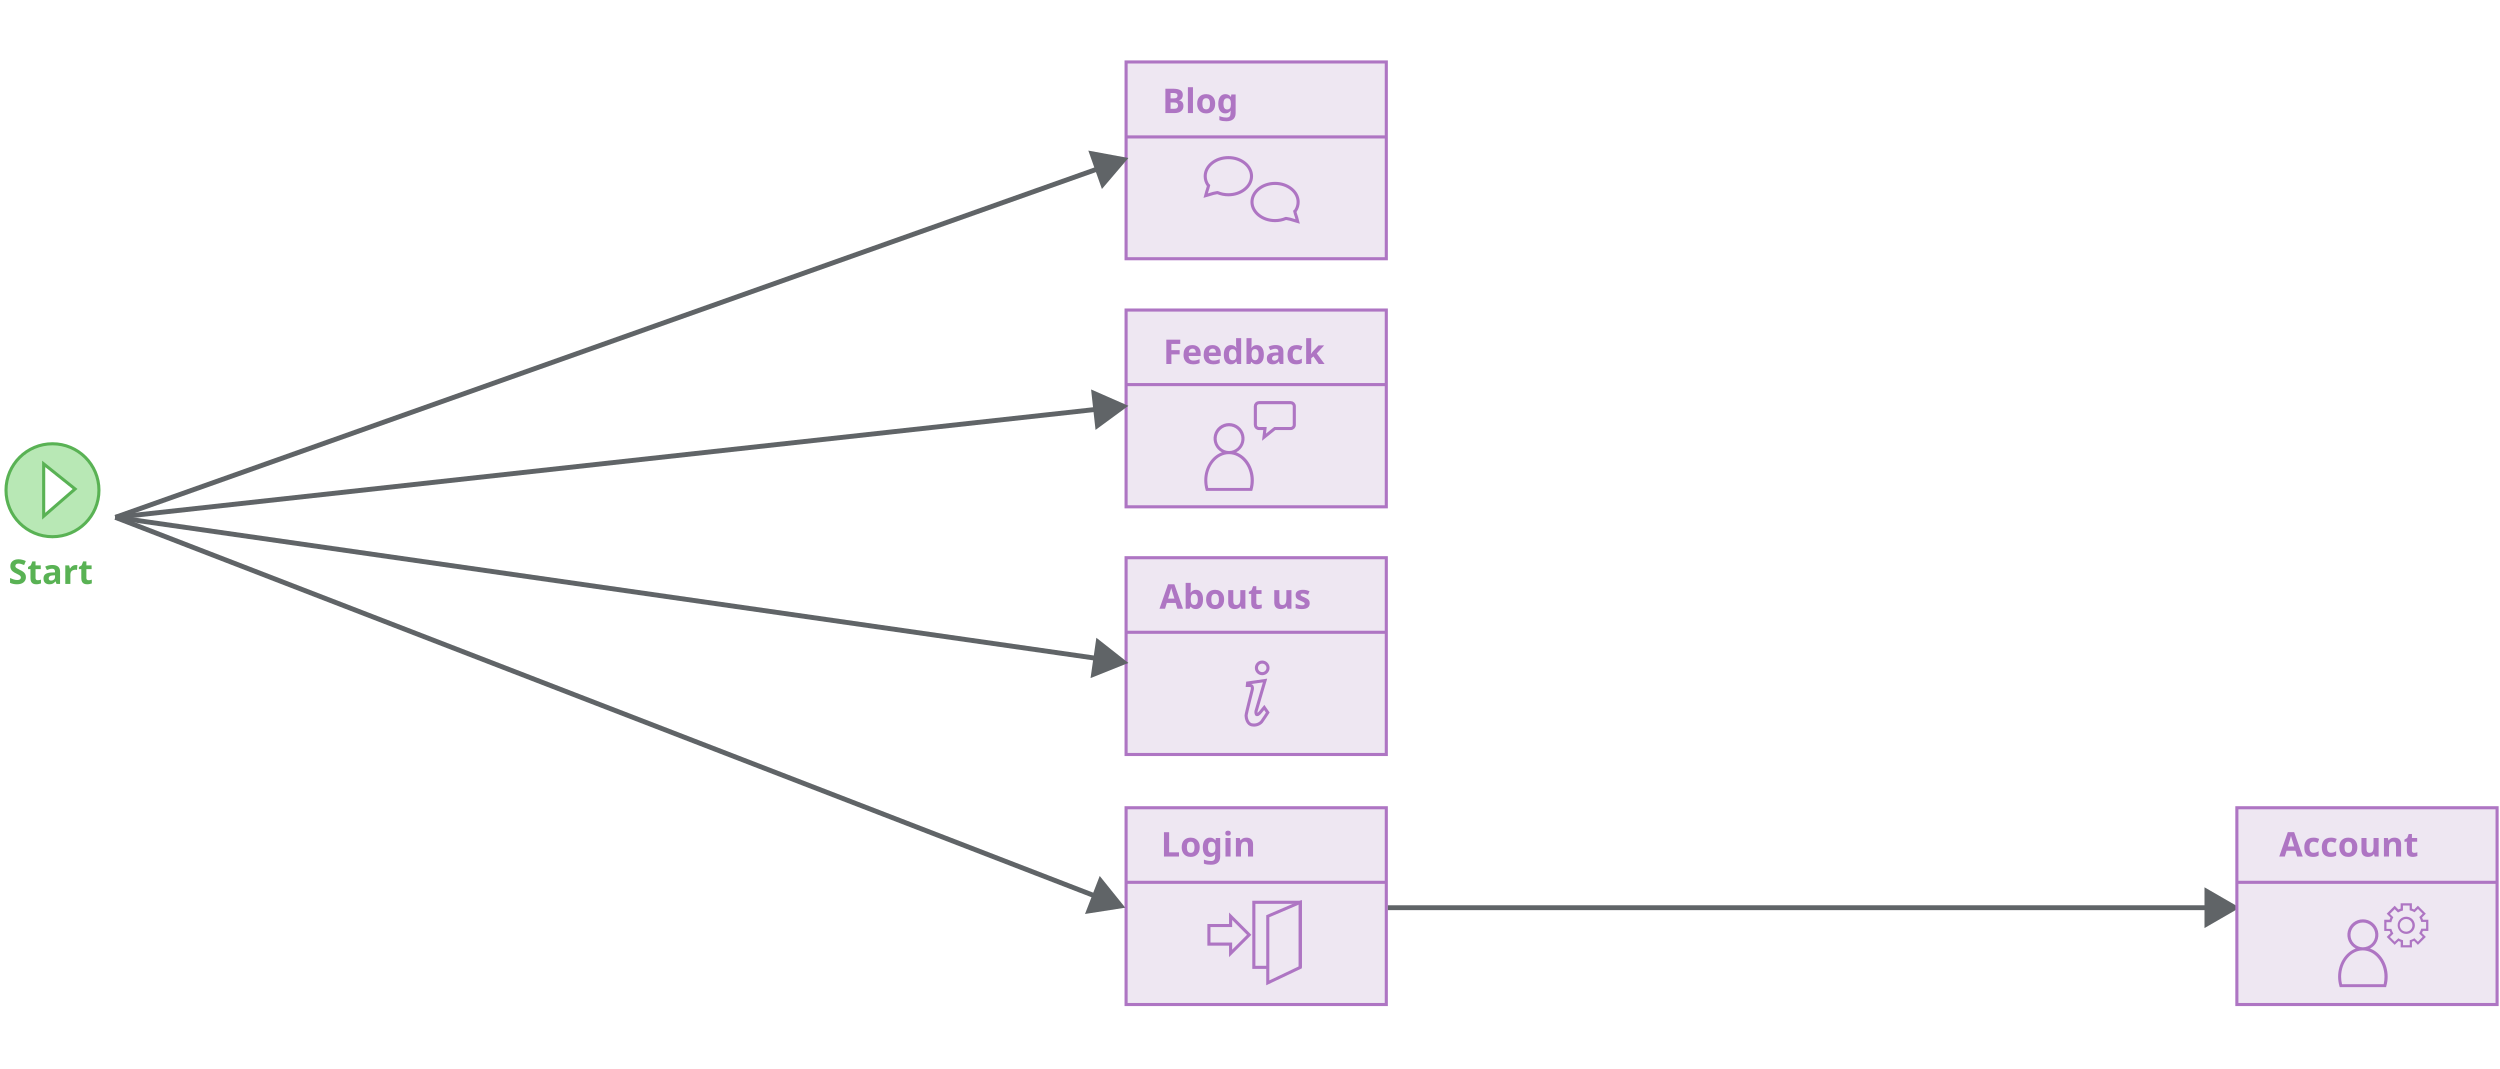
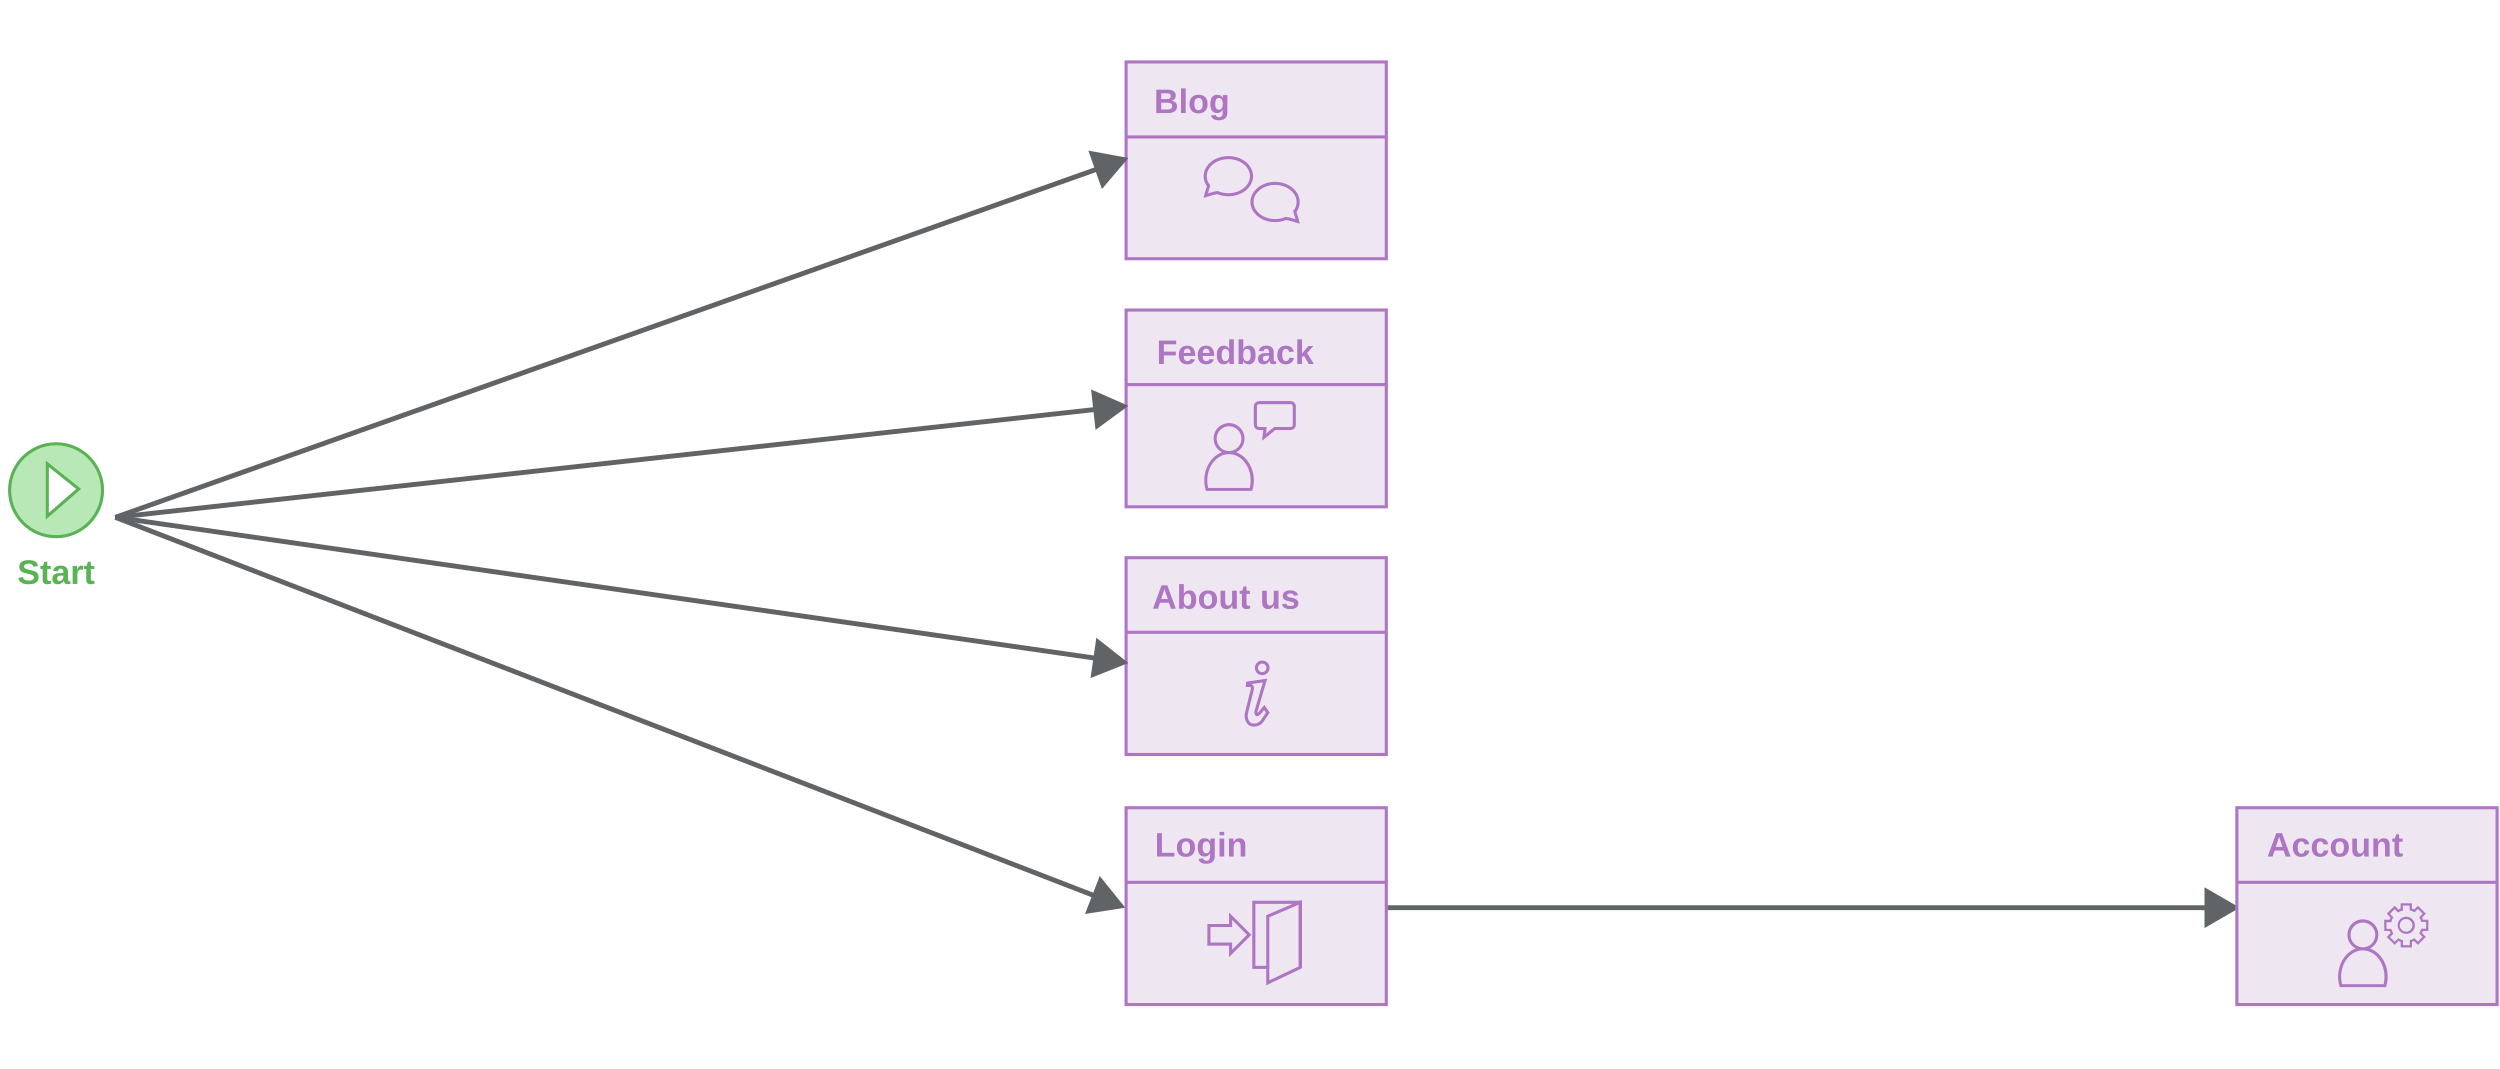
<svg xmlns="http://www.w3.org/2000/svg" width="807" height="345" viewBox="0 0 807 345">
-   <g>
-     <path d="M16.94,143.25a15,15,0,1,0,15,15A15,15,0,0,0,16.94,143.25ZM14.1,166.63V149.74l10.13,8.1Z" fill="#b8e8b5" stroke="#59b254" stroke-miterlimit="10" />
-     <rect x="363.5" y="20" width="84" height="63.52" fill="#eee7f2" stroke="#ae75c3" stroke-miterlimit="10" />
-     <line x1="363.5" y1="44.2" x2="447.5" y2="44.2" fill="none" stroke="#ae75c3" stroke-miterlimit="10" />
-     <path d="M396.52,50.88c-4.13,0-7.48,2.7-7.48,6a5,5,0,0,0,.85,2.78h0l.25.24c-.09.52-.35,1.08-.58,1.91-.12.39-.24.83-.37,1.34l1.33-.38a12.73,12.73,0,0,1,2.36-.59l.16,0a9,9,0,0,0,3.48.69c4.12,0,7.47-2.71,7.47-6S400.64,50.88,396.52,50.88Z" fill="#eee7f2" stroke="#ae75c3" stroke-miterlimit="10" />
-     <path d="M411.59,59.2c4.11,0,7.45,2.71,7.45,6A5.09,5.09,0,0,1,418.2,68h0l-.26.23c.09.53.35,1.08.59,1.91q.17.59.36,1.35l-1.32-.39a12.39,12.39,0,0,0-2.36-.58l-.16,0a8.9,8.9,0,0,1-3.46.69c-4.11,0-7.45-2.71-7.45-6S407.48,59.2,411.59,59.2Z" fill="#eee7f2" stroke="#ae75c3" stroke-miterlimit="10" />
-     <rect x="363.5" y="100.08" width="84" height="63.52" fill="#eee7f2" stroke="#ae75c3" stroke-miterlimit="10" />
-     <line x1="363.5" y1="124.15" x2="447.5" y2="124.15" fill="none" stroke="#ae75c3" stroke-miterlimit="10" />
-     <path d="M416.62,138.33h-5.13l-3.47,2.8.32-2.8h-1.93a1.18,1.18,0,0,1-1.18-1.18v-6a1.18,1.18,0,0,1,1.18-1.18h10.21a1.18,1.18,0,0,1,1.18,1.18v6A1.18,1.18,0,0,1,416.62,138.33Z" fill="#eee7f2" stroke="#ae75c3" stroke-miterlimit="10" />
-     <rect x="363.5" y="180.03" width="84" height="63.52" fill="#eee7f2" stroke="#ae75c3" stroke-miterlimit="10" />
-     <line x1="363.5" y1="204.1" x2="447.5" y2="204.1" fill="none" stroke="#ae75c3" stroke-miterlimit="10" />
-     <circle cx="407.44" cy="215.59" r="1.87" fill="#eee7f2" stroke="#ae75c3" stroke-miterlimit="10" />
-     <path d="M402.73,220.48l5.62-.81-2.78,9.48a1.81,1.81,0,0,0,0,1.45c.2.23.6.13,1.37-.81l1.16-1.42,1.14,1.63s-1.57,2.47-2,3a3.34,3.34,0,0,1-3,1c-1.6-.15-2-2.31-2-3s1.85-7.73,2-8.41,0-1.35-.76-1.33l-.83,0Z" fill="#eee7f2" stroke="#ae75c3" stroke-miterlimit="10" />
-     <rect x="363.5" y="260.74" width="84" height="63.52" fill="#eee7f2" stroke="#ae75c3" stroke-miterlimit="10" />
-     <line x1="363.5" y1="284.81" x2="447.5" y2="284.81" fill="none" stroke="#ae75c3" stroke-miterlimit="10" />
-     <polyline points="409.24 312.26 404.74 312.26 404.74 291.26 419.74 291.26 419.74 312.26" fill="none" stroke="#ae75c3" stroke-miterlimit="10" />
-     <polygon points="419.74 312.26 409.24 317.26 409.24 295.76 419.74 291.26 419.74 312.26" fill="none" stroke="#ae75c3" stroke-miterlimit="10" />
-     <polygon points="397.24 295.76 403.24 301.76 397.24 307.76 397.24 304.76 390.24 304.76 390.24 298.76 397.24 298.76 397.24 295.76" fill="none" stroke="#ae75c3" stroke-miterlimit="10" />
-     <polygon points="37.51 167.75 353.77 55.56 355.7 61.01 364.24 51 351.31 48.61 353.24 54.06 36.98 166.25 37.51 167.75" fill="#606467" />
-     <polygon points="37.33 167.79 353 133.03 353.64 138.78 364.24 131 352.2 125.71 352.83 131.46 37.15 166.21 37.33 167.79" fill="#606467" />
-     <polygon points="37.13 167.78 352.85 213.16 352.03 218.89 364.24 214 353.9 205.87 353.08 211.59 37.35 166.21 37.13 167.78" fill="#606467" />
-     <polygon points="36.95 167.74 352.33 289.63 350.24 295.03 363.24 293 354.99 282.76 352.9 288.15 37.53 166.26 36.95 167.74" fill="#606467" />
-     <polygon points="448 293.79 711.61 293.79 711.61 299.58 723 293 711.61 286.42 711.61 292.21 448 292.21 448 293.79" fill="#606467" />
-     <path d="M399.05,146a5,5,0,1,0-4.62,0c-3.29,1.18-5.69,4.81-5.69,9.1a10.89,10.89,0,0,0,.43,3l.1.36h14.94l.1-.36a10.89,10.89,0,0,0,.43-3C404.74,150.81,402.34,147.18,399.05,146Zm-6.31-4.4a4,4,0,1,1,4,4A4,4,0,0,1,392.74,141.6Zm10.71,15.9H390a10.3,10.3,0,0,1-.29-2.4c0-4.69,3.14-8.5,7-8.5s7,3.81,7,8.5A10.3,10.3,0,0,1,403.45,157.5Z" fill="#ae75c3" />
-     <rect x="722.06" y="260.74" width="84" height="63.52" fill="#eee7f2" stroke="#ae75c3" stroke-miterlimit="10" />
-     <line x1="722.06" y1="284.81" x2="806.06" y2="284.81" fill="none" stroke="#ae75c3" stroke-miterlimit="10" />
-     <g>
-       <path d="M783.87,300.5v-3.62h-1.75a4.48,4.48,0,0,0-.28-.72l1.22-1.22-2.56-2.57-1.22,1.22a5,5,0,0,0-.72-.3v-1.72h-3.63v1.72a4.66,4.66,0,0,0-.73.3L773,292.37l-2.57,2.57,1.23,1.22a4.51,4.51,0,0,0-.29.72h-1.74v3.62h1.76a4.3,4.3,0,0,0,.29.7l-1.25,1.25L773,305l1.25-1.25a7.1,7.1,0,0,0,.69.28v1.78h3.63V304c.23-.08.46-.18.68-.28L780.5,305l2.56-2.56-1.24-1.25a6.07,6.07,0,0,0,.29-.7Zm-2.31-.73-.07.27a5.69,5.69,0,0,1-.44,1l-.14.24,1.12,1.12L780.5,304l-1.13-1.13-.24.14a5,5,0,0,1-1,.42l-.27.08v1.59h-2.16v-1.59l-.27-.08a5,5,0,0,1-1-.42l-.24-.14L773,304l-1.53-1.53,1.11-1.12-.13-.24a4.58,4.58,0,0,1-.44-1l-.08-.27h-1.57v-2.16h1.56l.07-.27a5.32,5.32,0,0,1,.43-1.07l.14-.24-1.09-1.09,1.53-1.53,1.08,1.08.24-.13a5.13,5.13,0,0,1,1.08-.45l.27-.08V292.3h2.16v1.53l.27.08a4.62,4.62,0,0,1,1.08.44l.24.14,1.09-1.08,1.53,1.53-1.1,1.09.14.24a5.32,5.32,0,0,1,.43,1.07l.07.27h1.56v2.16Z" fill="#ae75c3" />
-       <path d="M776.74,295.91a2.78,2.78,0,1,0,2.78,2.78A2.79,2.79,0,0,0,776.74,295.91Zm0,4.83a2.05,2.05,0,1,1,2-2.05A2.05,2.05,0,0,1,776.74,300.74Z" fill="#ae75c3" />
-       <path d="M765.05,306.19a5,5,0,1,0-4.62,0c-3.29,1.18-5.69,4.81-5.69,9.1a10.89,10.89,0,0,0,.43,3l.1.36h14.94l.1-.36a10.89,10.89,0,0,0,.43-3C770.74,311,768.34,307.37,765.05,306.19Zm-6.31-4.4a4,4,0,1,1,4,4A4,4,0,0,1,758.74,301.79Zm10.71,15.9H756a10.3,10.3,0,0,1-.29-2.4c0-4.69,3.14-8.5,7-8.5s7,3.81,7,8.5A10.3,10.3,0,0,1,769.45,317.69Z" fill="#ae75c3" />
-     </g>
-     <text transform="translate(2.74 188.5)" font-size="11" fill="#59b254" font-family="DroidSans-Bold, Droid Sans" font-weight="700">Start</text>
-     <text transform="translate(375.2 36.5)" font-size="11" fill="#ae75c3" font-family="DroidSans-Bold, Droid Sans" font-weight="700">Blog</text>
-     <text transform="translate(375.5 117.5)" font-size="11" fill="#ae75c3" font-family="DroidSans-Bold, Droid Sans" font-weight="700">Feedback</text>
-     <text transform="translate(374.28 196.5)" font-size="11" fill="#ae75c3" font-family="DroidSans-Bold, Droid Sans" font-weight="700">About us</text>
-     <text transform="translate(374.74 276.5)" font-size="11" fill="#ae75c3" font-family="DroidSans-Bold, Droid Sans" font-weight="700">Login</text>
-     <text transform="translate(735.74 276.5)" font-size="11" fill="#ae75c3" font-family="DroidSans-Bold, Droid Sans" font-weight="700">Account</text>
-   </g>
+   <path d="M18.1,143.25a15,15,0,1,0,15,15A15,15,0,0,0,18.1,143.25Zm-2.83,23.38V149.74l10.13,8.1Z" fill="#b8e8b5" stroke="#59b254" stroke-miterlimit="10" />
+   <rect x="363.5" y="20" width="84" height="63.52" fill="#eee7f2" stroke="#ae75c3" stroke-miterlimit="10" />
+   <line x1="363.5" y1="44.2" x2="447.5" y2="44.2" fill="none" stroke="#ae75c3" stroke-miterlimit="10" />
+   <path d="M396.52,50.88c-4.13,0-7.48,2.7-7.48,6a5,5,0,0,0,.85,2.78h0l.25.24c-.09.52-.35,1.08-.58,1.91-.12.39-.24.83-.37,1.34l1.33-.38a12.73,12.73,0,0,1,2.36-.59l.16,0a9,9,0,0,0,3.48.69c4.12,0,7.47-2.71,7.47-6S400.64,50.88,396.52,50.88Z" fill="#eee7f2" stroke="#ae75c3" stroke-miterlimit="10" />
+   <path d="M411.59,59.2c4.11,0,7.45,2.71,7.45,6A5.09,5.09,0,0,1,418.2,68h0l-.26.23c.09.53.35,1.08.59,1.91q.17.59.36,1.35l-1.32-.39a12.39,12.39,0,0,0-2.36-.58l-.16,0a8.9,8.9,0,0,1-3.46.69c-4.11,0-7.45-2.71-7.45-6S407.48,59.2,411.59,59.2Z" fill="#eee7f2" stroke="#ae75c3" stroke-miterlimit="10" />
+   <rect x="363.5" y="100.08" width="84" height="63.52" fill="#eee7f2" stroke="#ae75c3" stroke-miterlimit="10" />
+   <line x1="363.5" y1="124.15" x2="447.5" y2="124.15" fill="none" stroke="#ae75c3" stroke-miterlimit="10" />
+   <path d="M416.62,138.33h-5.13l-3.47,2.8.32-2.8h-1.93a1.18,1.18,0,0,1-1.18-1.18v-6a1.18,1.18,0,0,1,1.18-1.18h10.21a1.18,1.18,0,0,1,1.18,1.18v6A1.18,1.18,0,0,1,416.62,138.33Z" fill="#eee7f2" stroke="#ae75c3" stroke-miterlimit="10" />
+   <rect x="363.5" y="180.03" width="84" height="63.52" fill="#eee7f2" stroke="#ae75c3" stroke-miterlimit="10" />
+   <line x1="363.5" y1="204.1" x2="447.5" y2="204.1" fill="none" stroke="#ae75c3" stroke-miterlimit="10" />
+   <circle cx="407.44" cy="215.59" r="1.87" fill="#eee7f2" stroke="#ae75c3" stroke-miterlimit="10" />
+   <path d="M402.73,220.48l5.62-.81-2.78,9.48a1.81,1.81,0,0,0,0,1.45c.2.23.6.13,1.37-.81l1.16-1.42,1.14,1.63s-1.57,2.47-2,3a3.34,3.34,0,0,1-3,1c-1.6-.15-2-2.31-2-3s1.85-7.73,2-8.41,0-1.35-.76-1.33l-.83,0Z" fill="#eee7f2" stroke="#ae75c3" stroke-miterlimit="10" />
+   <rect x="363.5" y="260.74" width="84" height="63.52" fill="#eee7f2" stroke="#ae75c3" stroke-miterlimit="10" />
+   <line x1="363.5" y1="284.81" x2="447.5" y2="284.81" fill="none" stroke="#ae75c3" stroke-miterlimit="10" />
+   <polyline points="409.24 312.26 404.74 312.26 404.74 291.26 419.74 291.26 419.74 312.26" fill="none" stroke="#ae75c3" stroke-miterlimit="10" />
+   <polygon points="419.74 312.26 409.24 317.26 409.24 295.76 419.74 291.26 419.74 312.26" fill="none" stroke="#ae75c3" stroke-miterlimit="10" />
+   <polygon points="397.24 295.76 403.24 301.76 397.24 307.76 397.24 304.76 390.24 304.76 390.24 298.76 397.24 298.76 397.24 295.76" fill="none" stroke="#ae75c3" stroke-miterlimit="10" />
+   <polygon points="37.51 167.75 353.77 55.56 355.7 61.01 364.24 51 351.31 48.61 353.24 54.06 36.98 166.25 37.51 167.75" fill="#606467" />
+   <polygon points="37.33 167.79 353 133.03 353.64 138.78 364.24 131 352.2 125.71 352.83 131.46 37.15 166.21 37.33 167.79" fill="#606467" />
+   <polygon points="37.13 167.78 352.85 213.16 352.03 218.89 364.24 214 353.9 205.87 353.08 211.59 37.35 166.21 37.13 167.78" fill="#606467" />
+   <polygon points="36.95 167.74 352.33 289.63 350.24 295.03 363.24 293 354.99 282.76 352.9 288.15 37.53 166.26 36.95 167.74" fill="#606467" />
+   <polygon points="448 293.79 711.61 293.79 711.61 299.58 723 293 711.61 286.42 711.61 292.21 448 292.21 448 293.79" fill="#606467" />
+   <path d="M399.05,146a5,5,0,1,0-4.62,0c-3.29,1.18-5.69,4.81-5.69,9.1a10.89,10.89,0,0,0,.43,3l.1.36h14.94l.1-.36a10.89,10.89,0,0,0,.43-3C404.74,150.81,402.34,147.18,399.05,146Zm-6.31-4.4a4,4,0,1,1,4,4A4,4,0,0,1,392.74,141.6Zm10.71,15.9H390a10.3,10.3,0,0,1-.29-2.4c0-4.69,3.14-8.5,7-8.5s7,3.81,7,8.5A10.3,10.3,0,0,1,403.45,157.5Z" fill="#ae75c3" />
+   <rect x="722.06" y="260.74" width="84" height="63.52" fill="#eee7f2" stroke="#ae75c3" stroke-miterlimit="10" />
+   <line x1="722.06" y1="284.81" x2="806.06" y2="284.81" fill="none" stroke="#ae75c3" stroke-miterlimit="10" />
+   <path d="M783.87,300.5v-3.62h-1.75a4.48,4.48,0,0,0-.28-.72l1.22-1.22-2.56-2.57-1.22,1.22a5,5,0,0,0-.72-.3v-1.72h-3.63v1.72a4.66,4.66,0,0,0-.73.3L773,292.37l-2.57,2.57,1.23,1.22a4.51,4.51,0,0,0-.29.72h-1.74v3.62h1.76a4.3,4.3,0,0,0,.29.7l-1.25,1.25L773,305l1.25-1.25a7.1,7.1,0,0,0,.69.28v1.78h3.63V304c.23-.08.46-.18.68-.28L780.5,305l2.56-2.56-1.24-1.25a6.07,6.07,0,0,0,.29-.7Zm-2.31-.73-.07.27a5.69,5.69,0,0,1-.44,1l-.14.24,1.12,1.12L780.5,304l-1.13-1.13-.24.14a5,5,0,0,1-1,.42l-.27.08v1.59h-2.16v-1.59l-.27-.08a5,5,0,0,1-1-.42l-.24-.14L773,304l-1.53-1.53,1.11-1.12-.13-.24a4.58,4.58,0,0,1-.44-1l-.08-.27h-1.57v-2.16h1.56l.07-.27a5.32,5.32,0,0,1,.43-1.07l.14-.24-1.09-1.09,1.53-1.53,1.08,1.08.24-.13a5.13,5.13,0,0,1,1.08-.45l.27-.08V292.3h2.16v1.53l.27.08a4.62,4.62,0,0,1,1.08.44l.24.14,1.09-1.08,1.53,1.53-1.1,1.09.14.24a5.32,5.32,0,0,1,.43,1.07l.07.27h1.56v2.16Z" fill="#ae75c3" />
+   <path d="M776.74,295.91a2.78,2.78,0,1,0,2.78,2.78A2.79,2.79,0,0,0,776.74,295.91Zm0,4.83a2.05,2.05,0,1,1,2-2.05A2.05,2.05,0,0,1,776.74,300.74Z" fill="#ae75c3" />
+   <path d="M765.05,306.19a5,5,0,1,0-4.62,0c-3.29,1.18-5.69,4.81-5.69,9.1a10.89,10.89,0,0,0,.43,3l.1.36h14.94l.1-.36a10.89,10.89,0,0,0,.43-3C770.74,311,768.34,307.37,765.05,306.19Zm-6.31-4.4a4,4,0,1,1,4,4A4,4,0,0,1,758.74,301.79Zm10.71,15.9H756a10.3,10.3,0,0,1-.29-2.4c0-4.69,3.14-8.5,7-8.5s7,3.81,7,8.5A10.3,10.3,0,0,1,769.45,317.69Z" fill="#ae75c3" />
+   <text transform="translate(5.57 188.5)" font-size="11" fill="#59b254" font-family="Arial-BoldMT, Arial" font-weight="700">Start</text>
+   <text transform="translate(372.52 36.5)" font-size="11" fill="#ae75c3" font-family="Arial-BoldMT, Arial" font-weight="700">Blog</text>
+   <text transform="translate(373.37 117.5)" font-size="11" fill="#ae75c3" font-family="Arial-BoldMT, Arial" font-weight="700">Feedback</text>
+   <text transform="translate(371.91 196.5)" font-size="11" fill="#ae75c3" font-family="Arial-BoldMT, Arial" font-weight="700">About us</text>
+   <text transform="translate(372.74 276.5)" font-size="11" fill="#ae75c3" font-family="Arial-BoldMT, Arial" font-weight="700">Login</text>
+   <text transform="translate(731.74 276.5)" font-size="11" fill="#ae75c3" font-family="Arial-BoldMT, Arial" font-weight="700">Account</text>
</svg>
